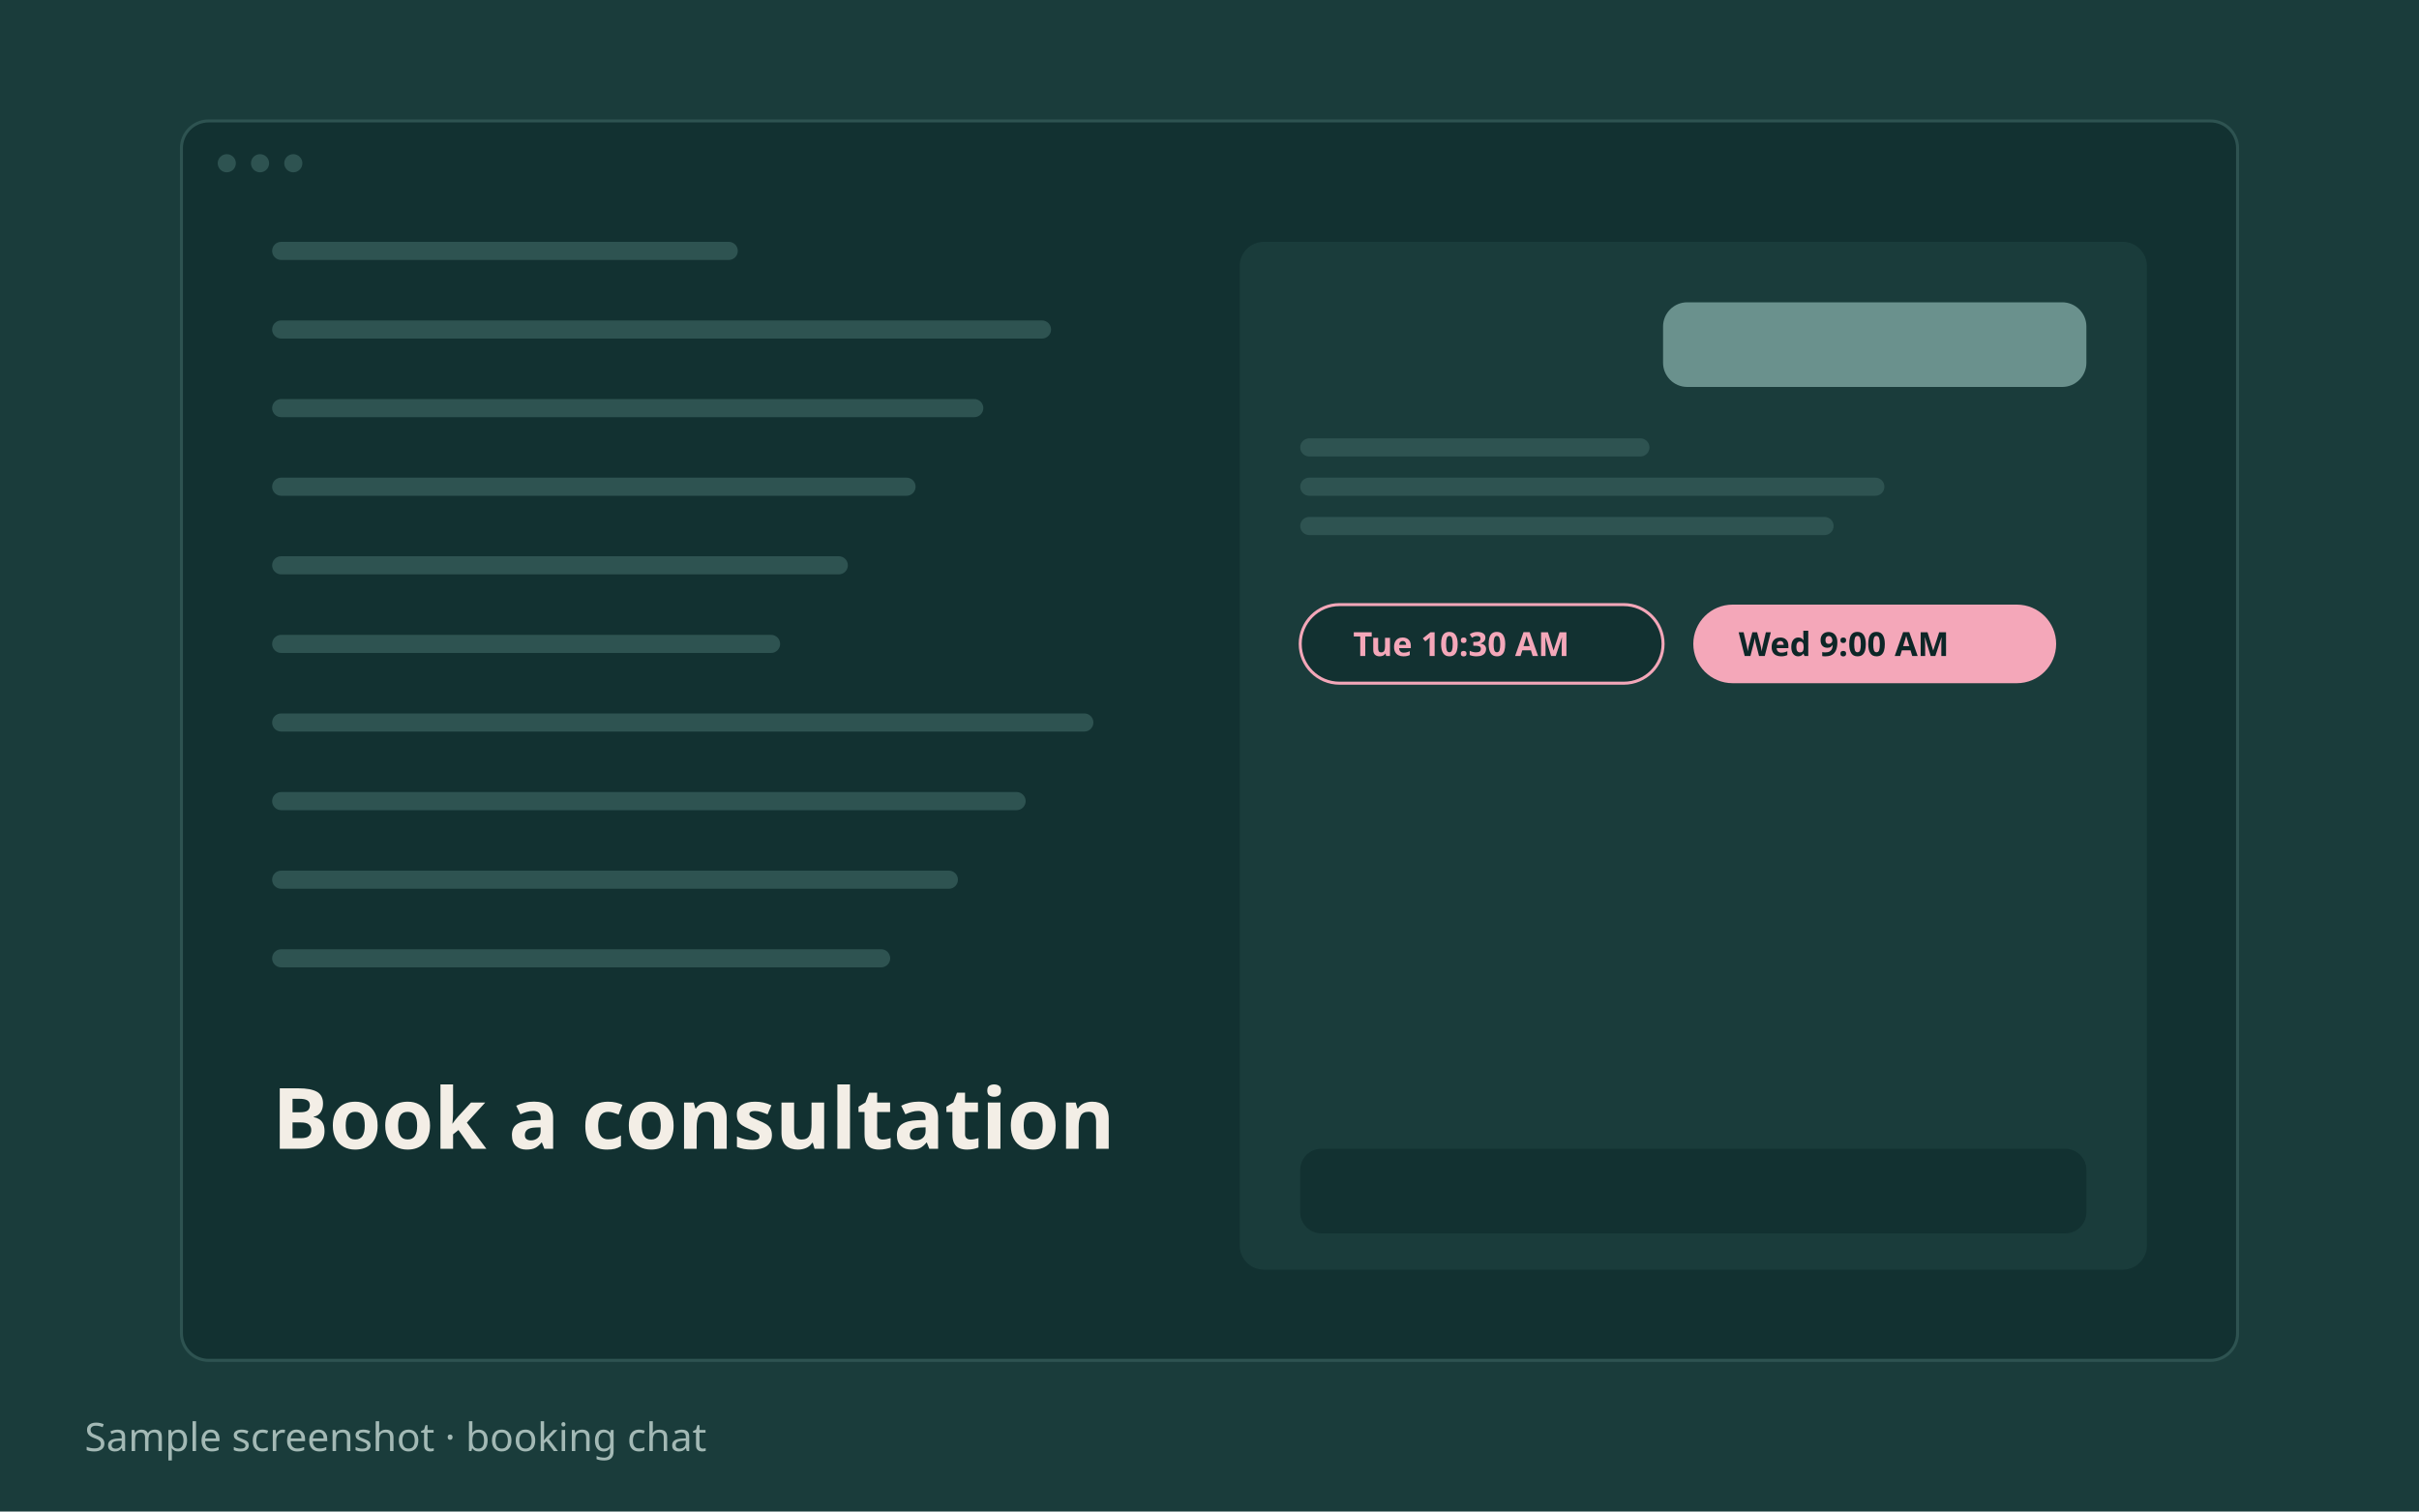
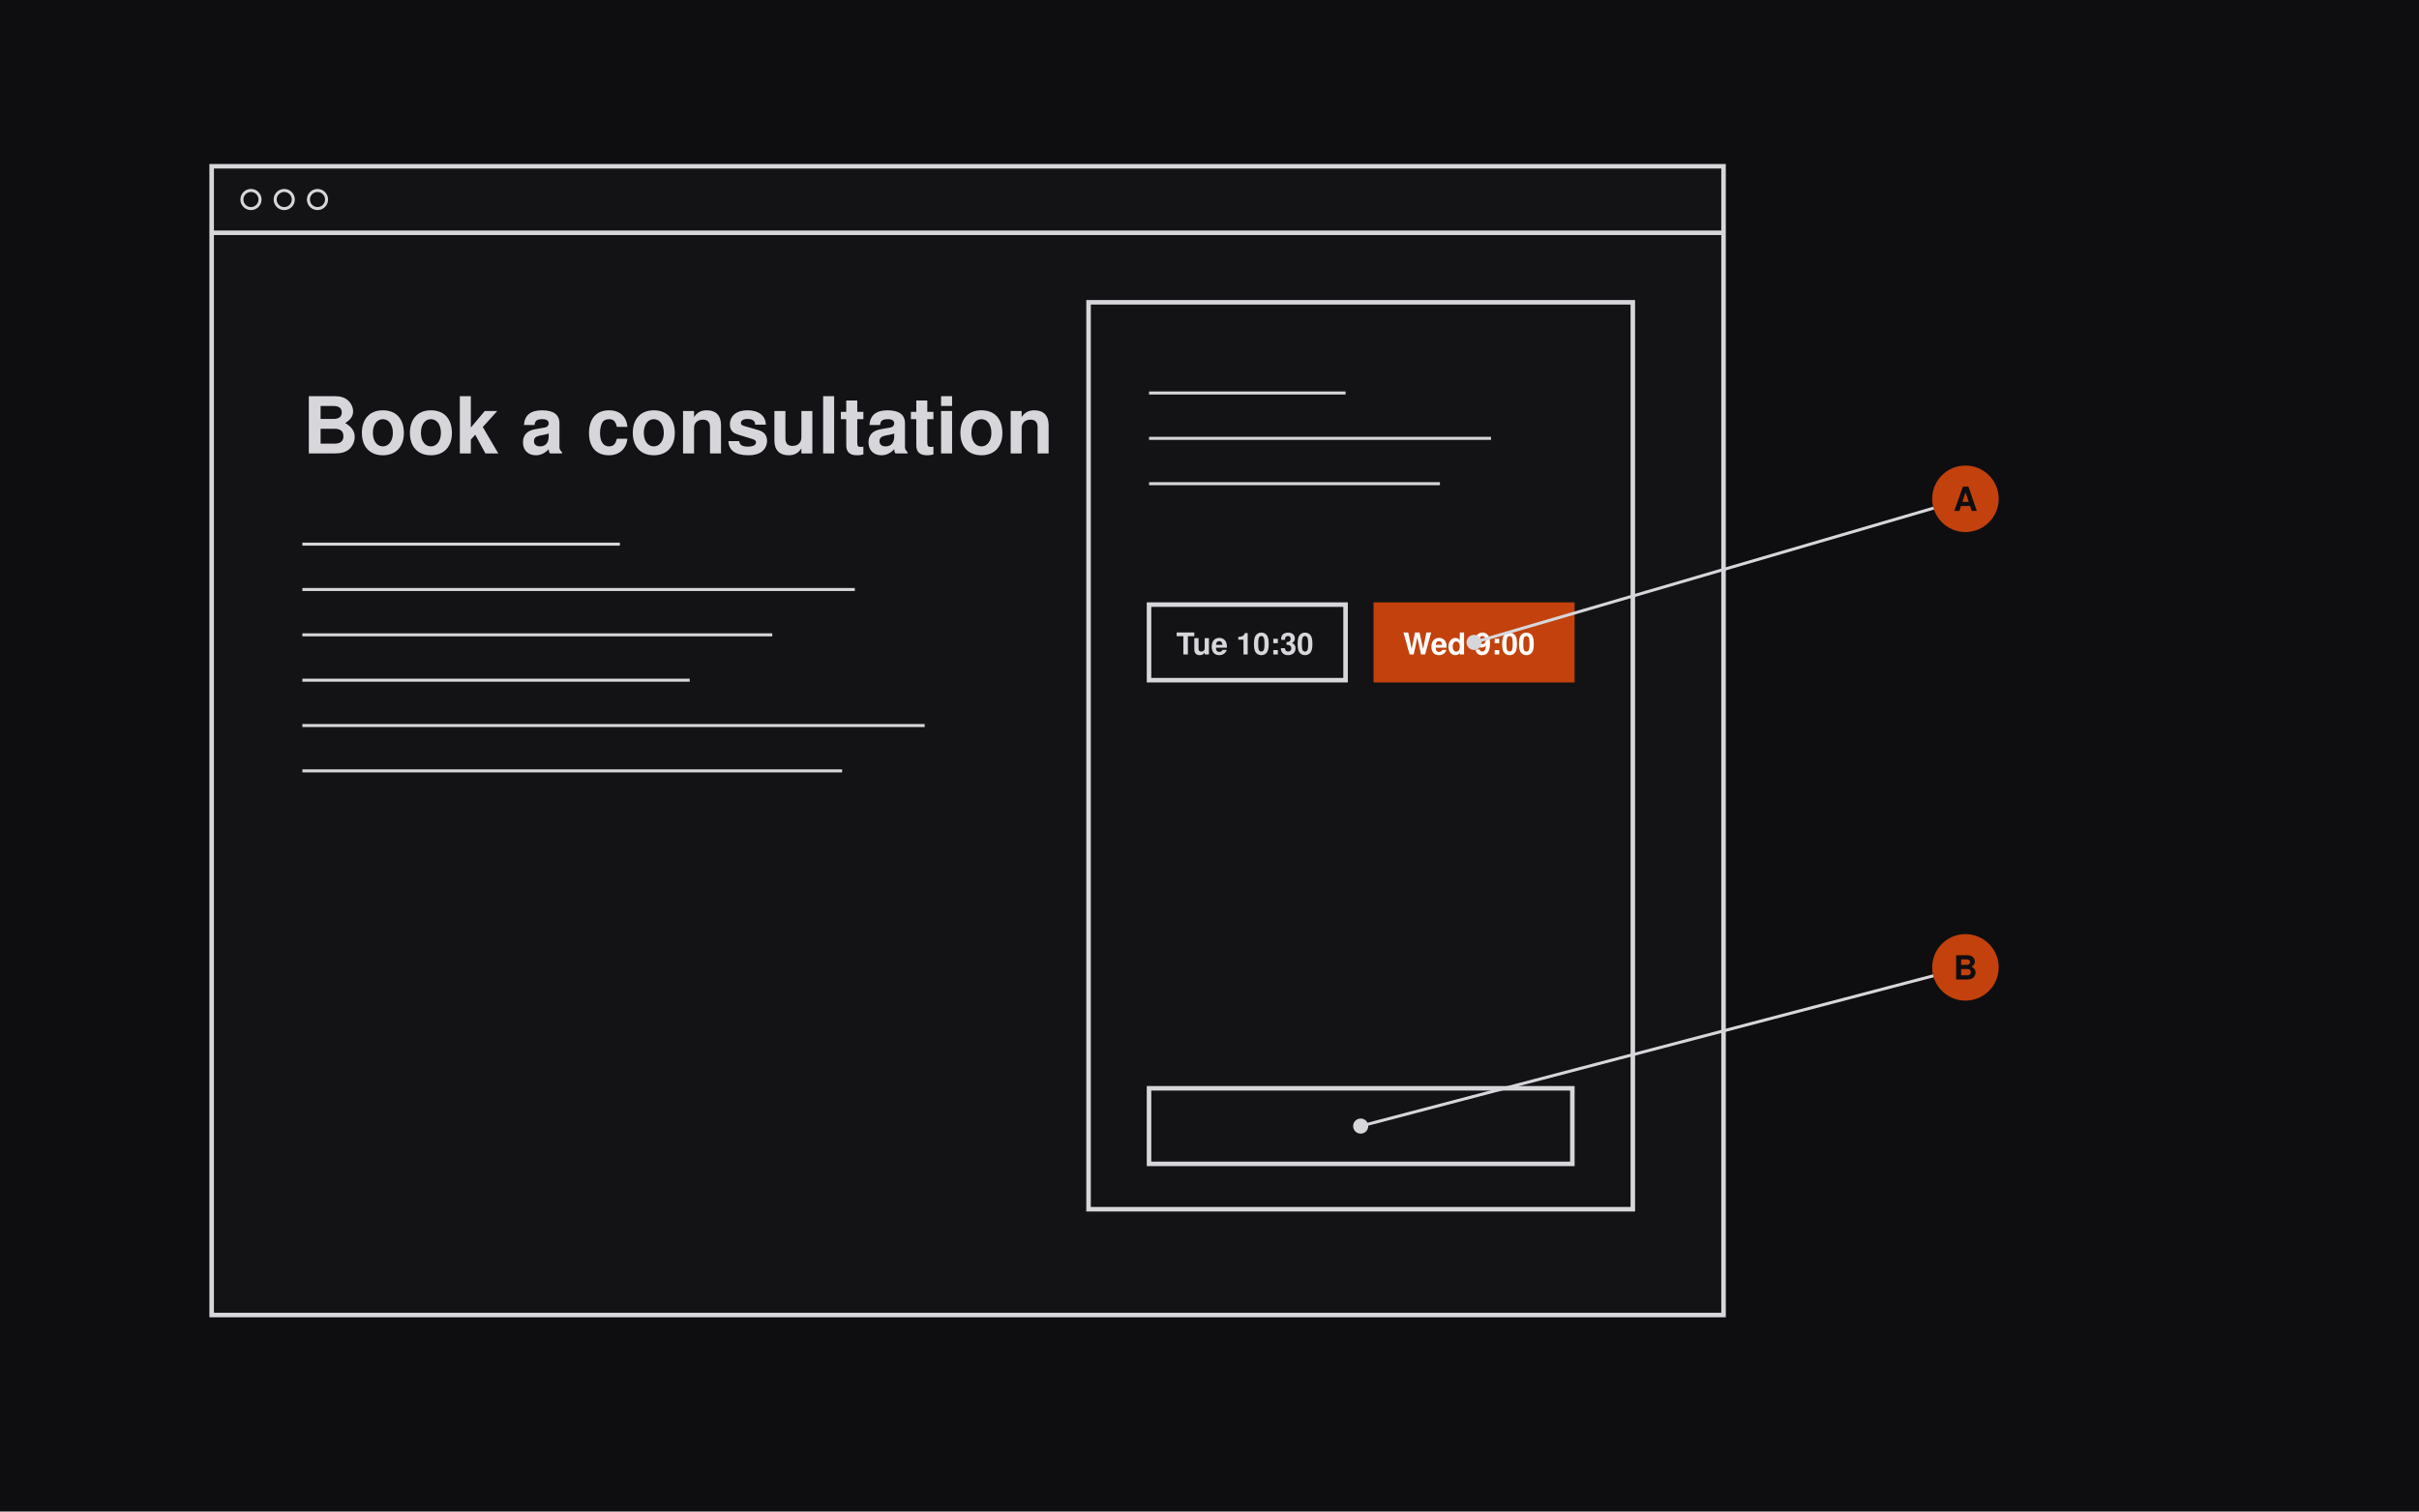
<svg xmlns="http://www.w3.org/2000/svg" viewBox="0 0 1600 1000" width="1600" height="1000">
-   <rect x="0" y="0" width="1600" height="1000" rx="0" fill="#1a3c3b" />
-   <rect x="120" y="80" width="1360" height="820" rx="18" fill="#123131" stroke="#2e5351" stroke-width="2" />
-   <circle cx="150" cy="108" r="6" fill="#2e5351" />
-   <circle cx="172" cy="108" r="6" fill="#2e5351" />
-   <circle cx="194" cy="108" r="6" fill="#2e5351" />
-   <rect x="820" y="160" width="600" height="680" rx="16" fill="#1a3c3b" />
-   <rect x="1100" y="200" width="280" height="56" rx="16" fill="#6a918d" />
-   <rect x="860" y="290" width="231" height="12" rx="6" fill="#2e5351" />
-   <rect x="860" y="316" width="386.4" height="12" rx="6" fill="#2e5351" />
-   <rect x="860" y="342" width="352.8" height="12" rx="6" fill="#2e5351" />
-   <rect x="860" y="400" width="240" height="52" rx="26" fill="#123131" stroke="#f4a7b9" stroke-width="2" />
-   <rect x="1120" y="400" width="240" height="52" rx="26" fill="#f4a7b9" />
-   <text x="895" y="434" font-family="system-ui, sans-serif" font-size="22" font-weight="600" fill="#f4a7b9">Tue 10:30 AM</text>
-   <text x="1150" y="434" font-family="system-ui, sans-serif" font-size="22" font-weight="600" fill="#0d2627">Wed 9:00 AM</text>
-   <rect x="860" y="760" width="520" height="56" rx="14" fill="#123131" />
-   <rect x="180" y="160" width="308" height="12" rx="6" fill="#2e5351" />
-   <rect x="180" y="212" width="515.2" height="12" rx="6" fill="#2e5351" />
-   <rect x="180" y="264" width="470.4" height="12" rx="6" fill="#2e5351" />
-   <rect x="180" y="316" width="425.6" height="12" rx="6" fill="#2e5351" />
-   <rect x="180" y="368" width="380.8" height="12" rx="6" fill="#2e5351" />
-   <rect x="180" y="420" width="336" height="12" rx="6" fill="#2e5351" />
-   <rect x="180" y="472" width="543.2" height="12" rx="6" fill="#2e5351" />
-   <rect x="180" y="524" width="498.4" height="12" rx="6" fill="#2e5351" />
-   <rect x="180" y="576" width="453.6" height="12" rx="6" fill="#2e5351" />
-   <rect x="180" y="628" width="408.8" height="12" rx="6" fill="#2e5351" />
-   <text x="180" y="760" font-family="system-ui, sans-serif" font-size="56" font-weight="700" fill="#f3eee6">Book a consultation</text>
-   <text x="56" y="960" font-family="system-ui, sans-serif" font-size="26" font-weight="520" fill="#a3b9b5">Sample screenshot · booking chat</text>
+   <rect width="1600" height="1000" fill="#0e0e10" />
+   <rect x="140" y="110" width="1000" height="760" fill="#131315" stroke="#d6d6db" stroke-width="3" />
+   <line x1="140" y1="154" x2="1140" y2="154" stroke="#d6d6db" stroke-width="3" />
+   <circle cx="166" cy="132" r="6" fill="none" stroke="#d6d6db" stroke-width="2" />
+   <circle cx="188" cy="132" r="6" fill="none" stroke="#d6d6db" stroke-width="2" />
+   <circle cx="210" cy="132" r="6" fill="none" stroke="#d6d6db" stroke-width="2" />
+   <text x="200" y="300" font-family="Archivo, Helvetica, Arial, sans-serif" font-size="52" font-weight="700" fill="#d6d6db">Book a consultation</text>
+   <line x1="200" y1="360" x2="410" y2="360" stroke="#d6d6db" stroke-width="2" />
+   <line x1="200" y1="390" x2="565.4" y2="390" stroke="#d6d6db" stroke-width="2" />
+   <line x1="200" y1="420" x2="510.8" y2="420" stroke="#d6d6db" stroke-width="2" />
+   <line x1="200" y1="450" x2="456.2" y2="450" stroke="#d6d6db" stroke-width="2" />
+   <line x1="200" y1="480" x2="611.6" y2="480" stroke="#d6d6db" stroke-width="2" />
+   <line x1="200" y1="510" x2="557" y2="510" stroke="#d6d6db" stroke-width="2" />
+   <rect x="720" y="200" width="360" height="600" fill="#131315" stroke="#d6d6db" stroke-width="3" />
+   <line x1="760" y1="260" x2="890" y2="260" stroke="#d6d6db" stroke-width="2" />
+   <line x1="760" y1="290" x2="986.2" y2="290" stroke="#d6d6db" stroke-width="2" />
+   <line x1="760" y1="320" x2="952.4" y2="320" stroke="#d6d6db" stroke-width="2" />
+   <rect x="760" y="400" width="130" height="50" fill="#131315" stroke="#d6d6db" stroke-width="3" />
+   <rect x="910" y="400" width="130" height="50" stroke-width="3" fill="#c2410c" stroke="#c2410c" />
+   <text x="778" y="433" font-family="Archivo, Helvetica, Arial, sans-serif" font-size="20" font-weight="600" fill="#d6d6db">Tue 10:30</text>
+   <text x="928" y="433" font-family="Archivo, Helvetica, Arial, sans-serif" font-size="20" font-weight="600" fill="#fff">Wed 9:00</text>
+   <rect x="760" y="720" width="280" height="50" fill="#131315" stroke="#d6d6db" stroke-width="3" />
+   <line x1="975" y1="425" x2="1300" y2="330" stroke="#d6d6db" stroke-width="2" />
+   <circle cx="975" cy="425" r="5" fill="#d6d6db" />
+   <circle cx="1300" cy="330" r="22" fill="#c2410c" />
+   <text x="1300" y="338" text-anchor="middle" font-family="Archivo, Helvetica, Arial, sans-serif" font-size="22" font-weight="700" fill="#0e0e10">A</text>
+   <line x1="900" y1="745" x2="1300" y2="640" stroke="#d6d6db" stroke-width="2" />
+   <circle cx="900" cy="745" r="5" fill="#d6d6db" />
+   <circle cx="1300" cy="640" r="22" fill="#c2410c" />
+   <text x="1300" y="648" text-anchor="middle" font-family="Archivo, Helvetica, Arial, sans-serif" font-size="22" font-weight="700" fill="#0e0e10">B</text>
</svg>
